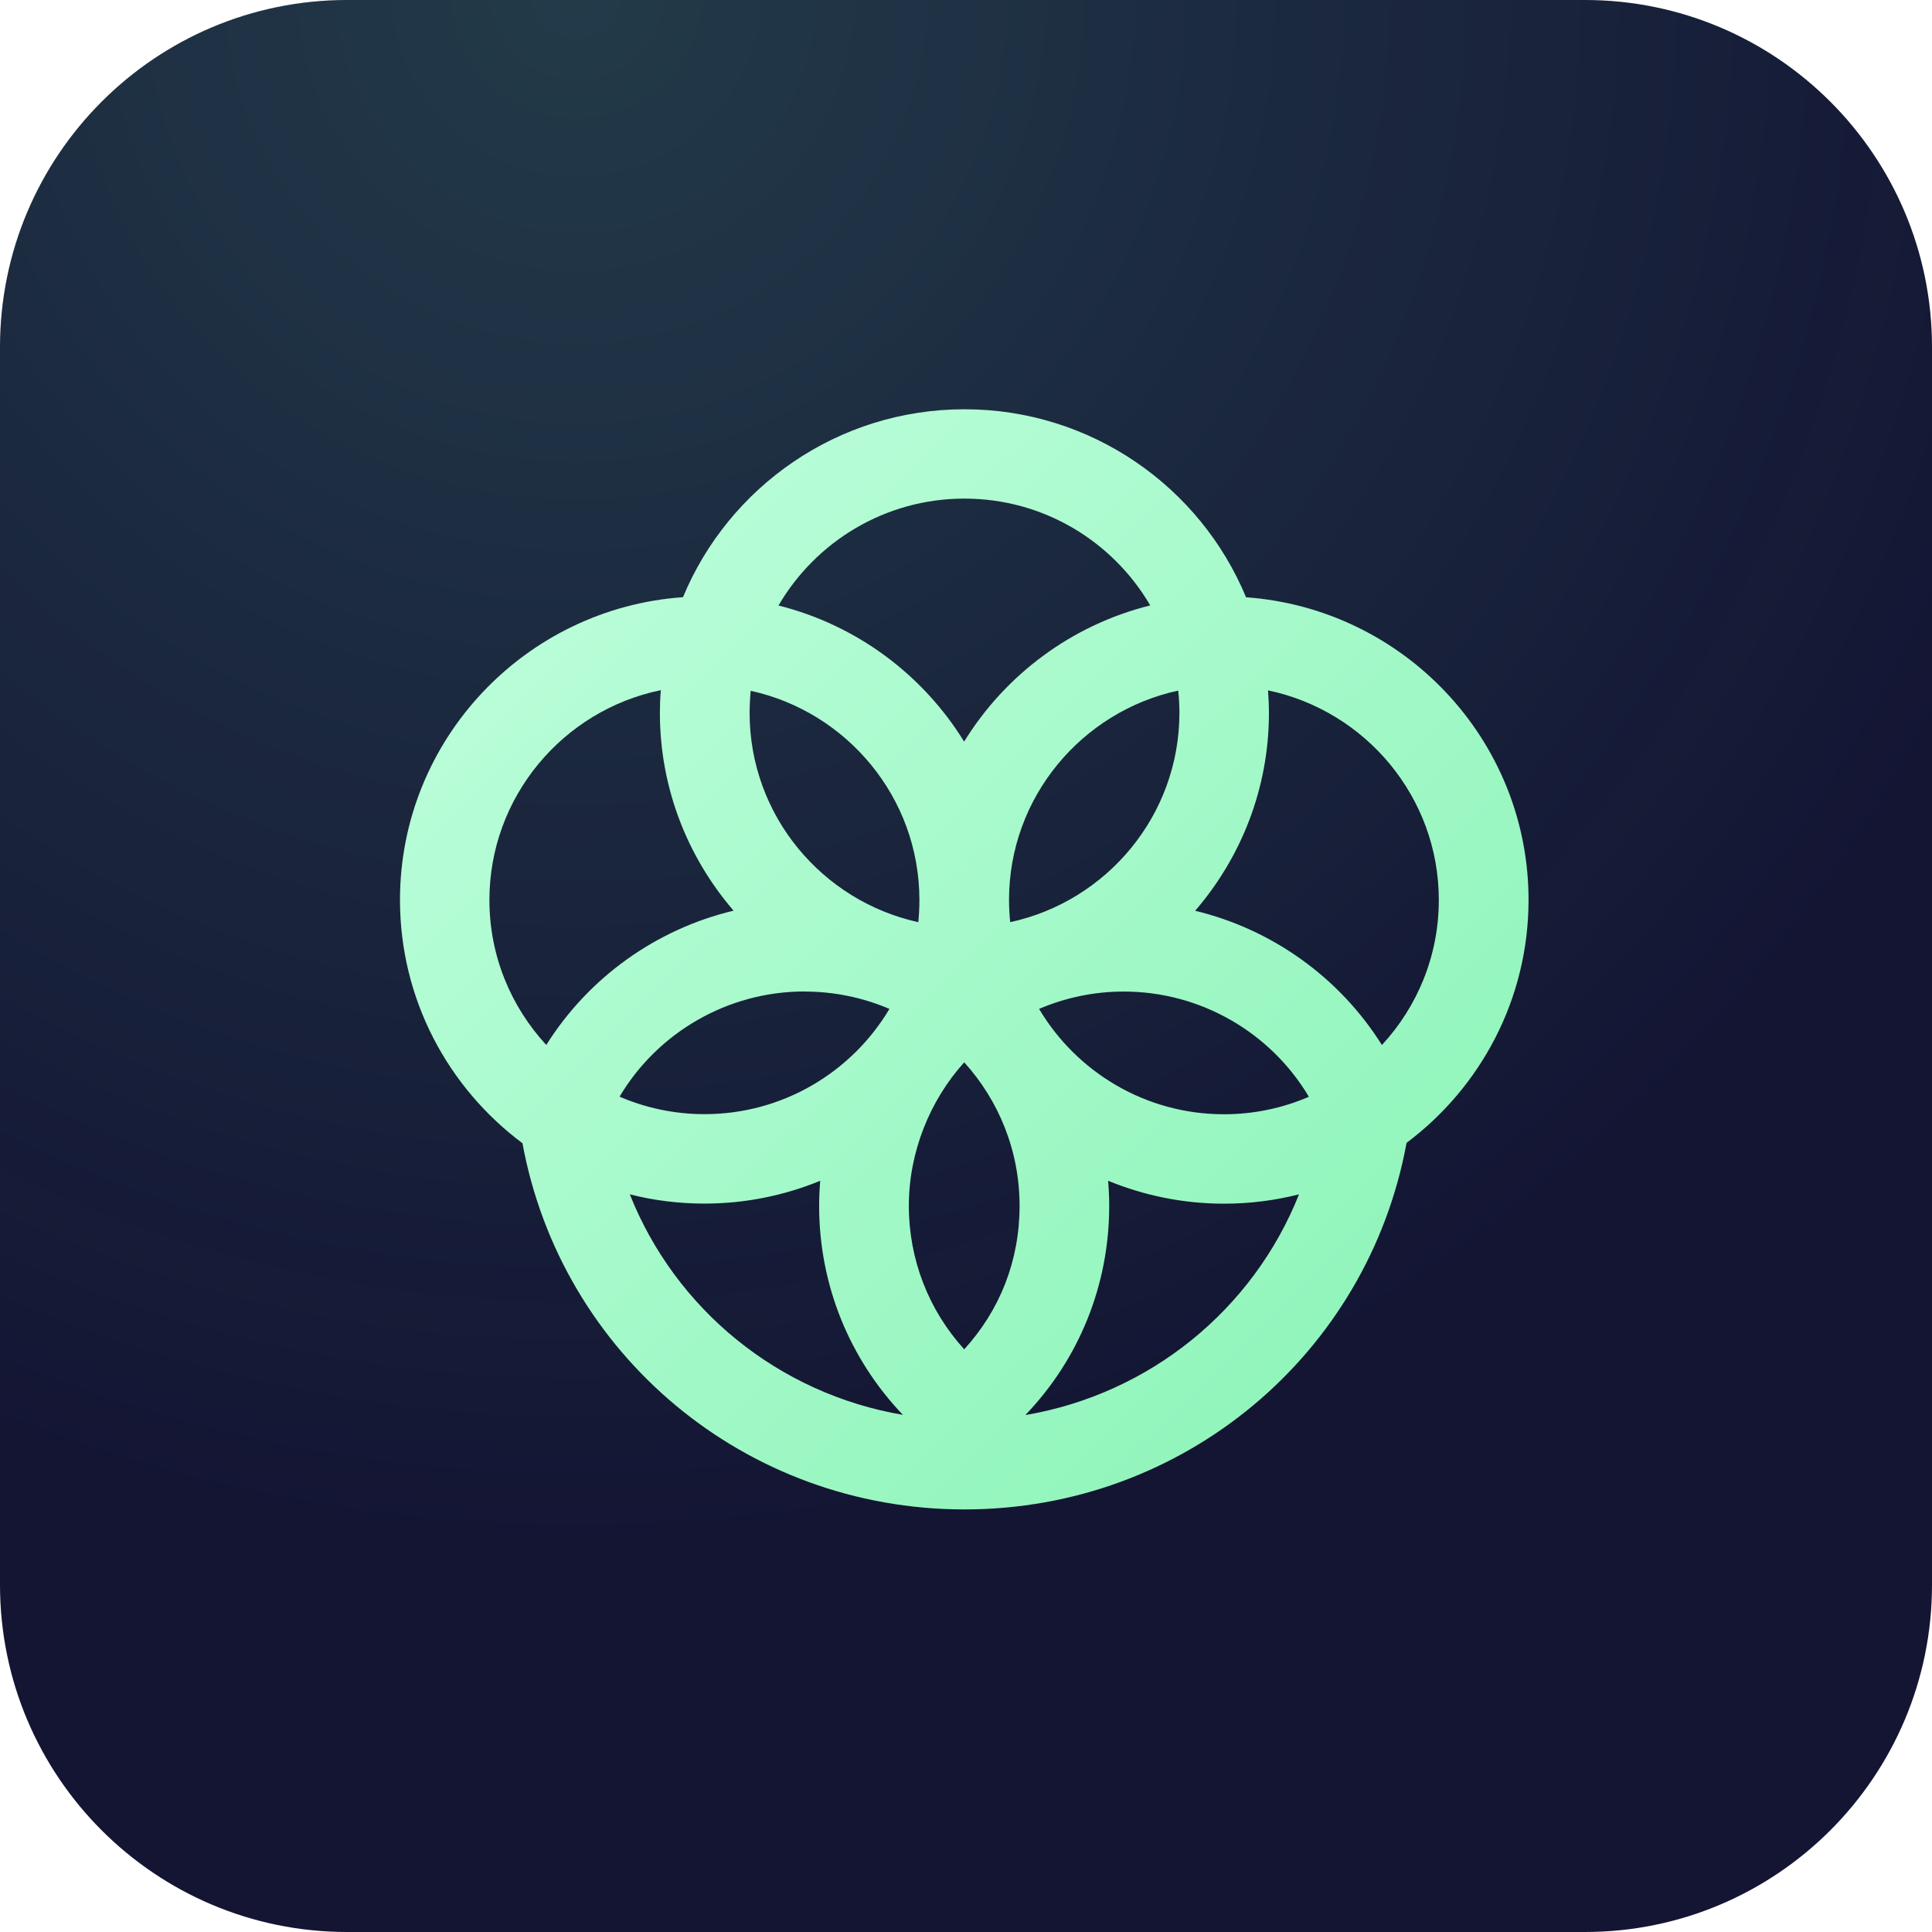
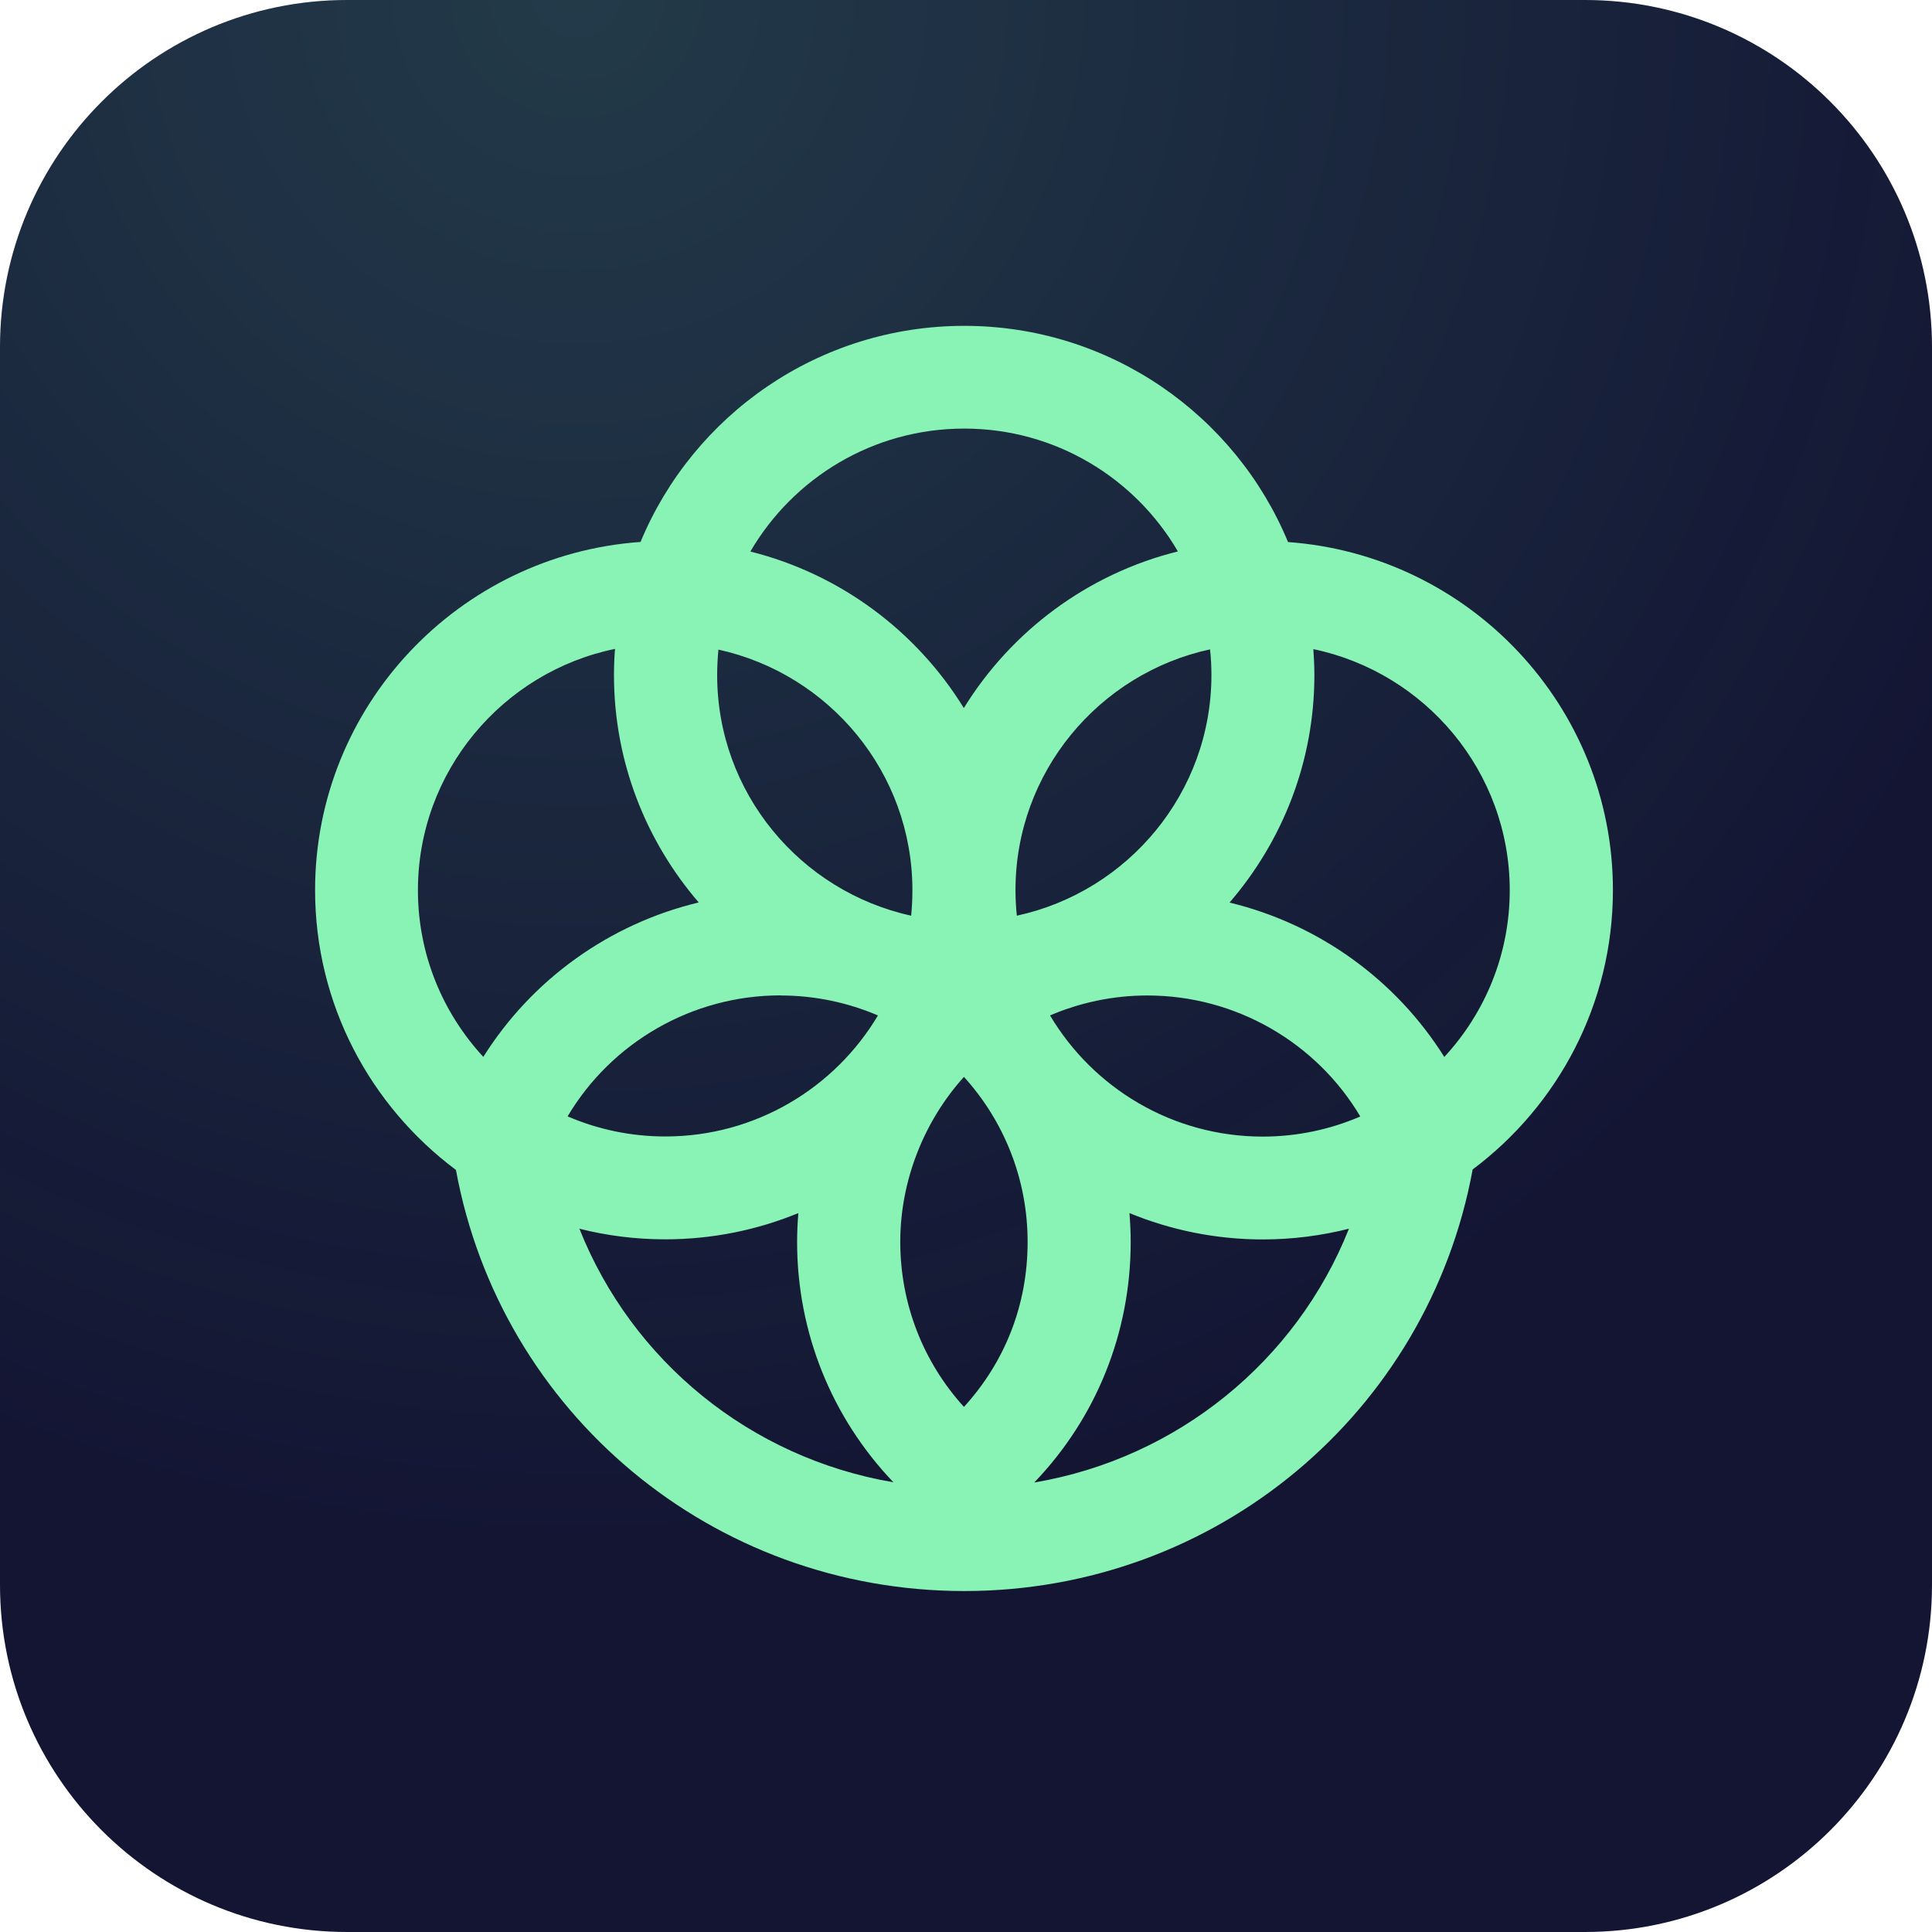
<svg xmlns="http://www.w3.org/2000/svg" width="1024" height="1024" viewBox="0 0 1024 1024">
  <defs>
-     <linearGradient id="g" x1="0" y1="0" x2="1" y2="1">
-       <stop offset="0" stop-color="#c1ffdf" />
-       <stop offset="1" stop-color="#88f3b4" />
-     </linearGradient>
    <radialGradient id="haze" cx="0.3" cy="0" r="0.8">
      <stop offset="0" stop-color="#75ffbe" stop-opacity="0.16" />
      <stop offset="1" stop-color="#75ffbe" stop-opacity="0" />
    </radialGradient>
  </defs>
  <rect width="1024" height="1024" rx="184" fill="#131533" />
  <rect width="1024" height="1024" rx="184" fill="url(#haze)" />
-   <svg x="212.0" y="216.9" width="600" height="590.2" viewBox="0 0 61 60">
-     <path fill="url(#g)" d="M60.813 26.44C60.813 17.818 54.084 10.741 45.59 10.131C43.132 4.194 37.256 0 30.42 0C23.584 0 17.713 4.188 15.25 10.126C6.74 10.725 0 17.812 0 26.44C0 31.8 2.597 36.561 6.6 39.551C8.693 50.928 18.604 59.283 30.42 59.283C42.236 59.283 52.152 50.907 54.24 39.529C58.227 36.544 60.813 31.789 60.813 26.44ZM42 16.357C42 21.883 38.088 26.51 32.883 27.638C32.84 27.243 32.819 26.847 32.819 26.44C32.819 20.915 36.73 16.288 41.935 15.159C41.978 15.555 42 15.951 42 16.357ZM30.404 50.655C28.488 48.548 27.42 45.814 27.42 42.921C27.42 40.027 28.553 37.24 30.404 35.191C32.261 37.24 33.387 39.952 33.387 42.921C33.387 45.889 32.32 48.553 30.404 50.655ZM18.899 15.17C24.093 16.309 27.989 20.931 27.989 26.446C27.989 26.847 27.968 27.243 27.93 27.638C22.736 26.499 18.84 21.878 18.84 16.363C18.84 15.961 18.862 15.566 18.899 15.17ZM21.808 31.377C23.428 31.377 24.974 31.714 26.374 32.313C24.356 35.705 20.643 37.983 16.409 37.983C14.783 37.983 13.238 37.646 11.832 37.042C13.887 33.581 17.66 31.372 21.808 31.372V31.377ZM34.434 32.313C35.834 31.714 37.38 31.377 39 31.377C43.148 31.377 46.921 33.587 48.976 37.047C47.57 37.652 46.024 37.989 44.404 37.989C40.17 37.989 36.457 35.71 34.439 32.313H34.434ZM30.415 4.814C34.686 4.814 38.421 7.13 40.428 10.57C36.205 11.618 32.62 14.303 30.399 17.909C28.182 14.309 24.609 11.629 20.396 10.575C22.403 7.136 26.138 4.814 30.415 4.814ZM14.054 15.138C14.021 15.544 14.005 15.951 14.005 16.363C14.005 20.428 15.508 24.151 17.976 27.018C13.796 28.018 10.163 30.623 7.883 34.255C5.983 32.196 4.819 29.457 4.819 26.446C4.819 20.883 8.784 16.224 14.048 15.138H14.054ZM12.385 42.305C13.673 42.632 15.02 42.803 16.404 42.803C18.615 42.803 20.718 42.364 22.645 41.573C22.607 42.022 22.586 42.471 22.586 42.926C22.586 47.173 24.212 51.163 27.098 54.186C20.396 53.046 14.848 48.505 12.385 42.305ZM33.704 54.191C36.596 51.174 38.217 47.189 38.217 42.926C38.217 42.471 38.195 42.017 38.158 41.573C40.084 42.364 42.193 42.808 44.404 42.808C45.799 42.808 47.151 42.632 48.444 42.305C45.976 48.51 40.406 53.057 33.709 54.196L33.704 54.191ZM52.914 34.261C50.639 30.634 47.017 28.029 42.848 27.023C45.322 24.156 46.824 20.433 46.824 16.363C46.824 15.951 46.803 15.55 46.776 15.148C52.024 16.245 55.978 20.893 55.978 26.446C55.978 29.457 54.814 32.201 52.914 34.255V34.261Z" />
+   <svg x="167.0" y="172.7" width="690" height="678.7" viewBox="0 0 61 60">
+     <path fill="#88f3b4" d="M60.813 26.44C60.813 17.818 54.084 10.741 45.59 10.131C43.132 4.194 37.256 0 30.42 0C23.584 0 17.713 4.188 15.25 10.126C6.74 10.725 0 17.812 0 26.44C0 31.8 2.597 36.561 6.6 39.551C8.693 50.928 18.604 59.283 30.42 59.283C42.236 59.283 52.152 50.907 54.24 39.529C58.227 36.544 60.813 31.789 60.813 26.44ZM42 16.357C42 21.883 38.088 26.51 32.883 27.638C32.84 27.243 32.819 26.847 32.819 26.44C32.819 20.915 36.73 16.288 41.935 15.159C41.978 15.555 42 15.951 42 16.357ZM30.404 50.655C28.488 48.548 27.42 45.814 27.42 42.921C27.42 40.027 28.553 37.24 30.404 35.191C32.261 37.24 33.387 39.952 33.387 42.921C33.387 45.889 32.32 48.553 30.404 50.655ZM18.899 15.17C24.093 16.309 27.989 20.931 27.989 26.446C27.989 26.847 27.968 27.243 27.93 27.638C22.736 26.499 18.84 21.878 18.84 16.363C18.84 15.961 18.862 15.566 18.899 15.17ZM21.808 31.377C23.428 31.377 24.974 31.714 26.374 32.313C24.356 35.705 20.643 37.983 16.409 37.983C14.783 37.983 13.238 37.646 11.832 37.042C13.887 33.581 17.66 31.372 21.808 31.372V31.377ZM34.434 32.313C35.834 31.714 37.38 31.377 39 31.377C43.148 31.377 46.921 33.587 48.976 37.047C47.57 37.652 46.024 37.989 44.404 37.989C40.17 37.989 36.457 35.71 34.439 32.313H34.434ZM30.415 4.814C34.686 4.814 38.421 7.13 40.428 10.57C36.205 11.618 32.62 14.303 30.399 17.909C28.182 14.309 24.609 11.629 20.396 10.575C22.403 7.136 26.138 4.814 30.415 4.814ZM14.054 15.138C14.021 15.544 14.005 15.951 14.005 16.363C14.005 20.428 15.508 24.151 17.976 27.018C13.796 28.018 10.163 30.623 7.883 34.255C5.983 32.196 4.819 29.457 4.819 26.446C4.819 20.883 8.784 16.224 14.048 15.138H14.054ZM12.385 42.305C13.673 42.632 15.02 42.803 16.404 42.803C18.615 42.803 20.718 42.364 22.645 41.573C22.607 42.022 22.586 42.471 22.586 42.926C22.586 47.173 24.212 51.163 27.098 54.186C20.396 53.046 14.848 48.505 12.385 42.305ZM33.704 54.191C36.596 51.174 38.217 47.189 38.217 42.926C38.217 42.471 38.195 42.017 38.158 41.573C40.084 42.364 42.193 42.808 44.404 42.808C45.799 42.808 47.151 42.632 48.444 42.305C45.976 48.51 40.406 53.057 33.709 54.196L33.704 54.191ZM52.914 34.261C50.639 30.634 47.017 28.029 42.848 27.023C45.322 24.156 46.824 20.433 46.824 16.363C46.824 15.951 46.803 15.55 46.776 15.148C52.024 16.245 55.978 20.893 55.978 26.446C55.978 29.457 54.814 32.201 52.914 34.255V34.261Z" />
  </svg>
</svg>
